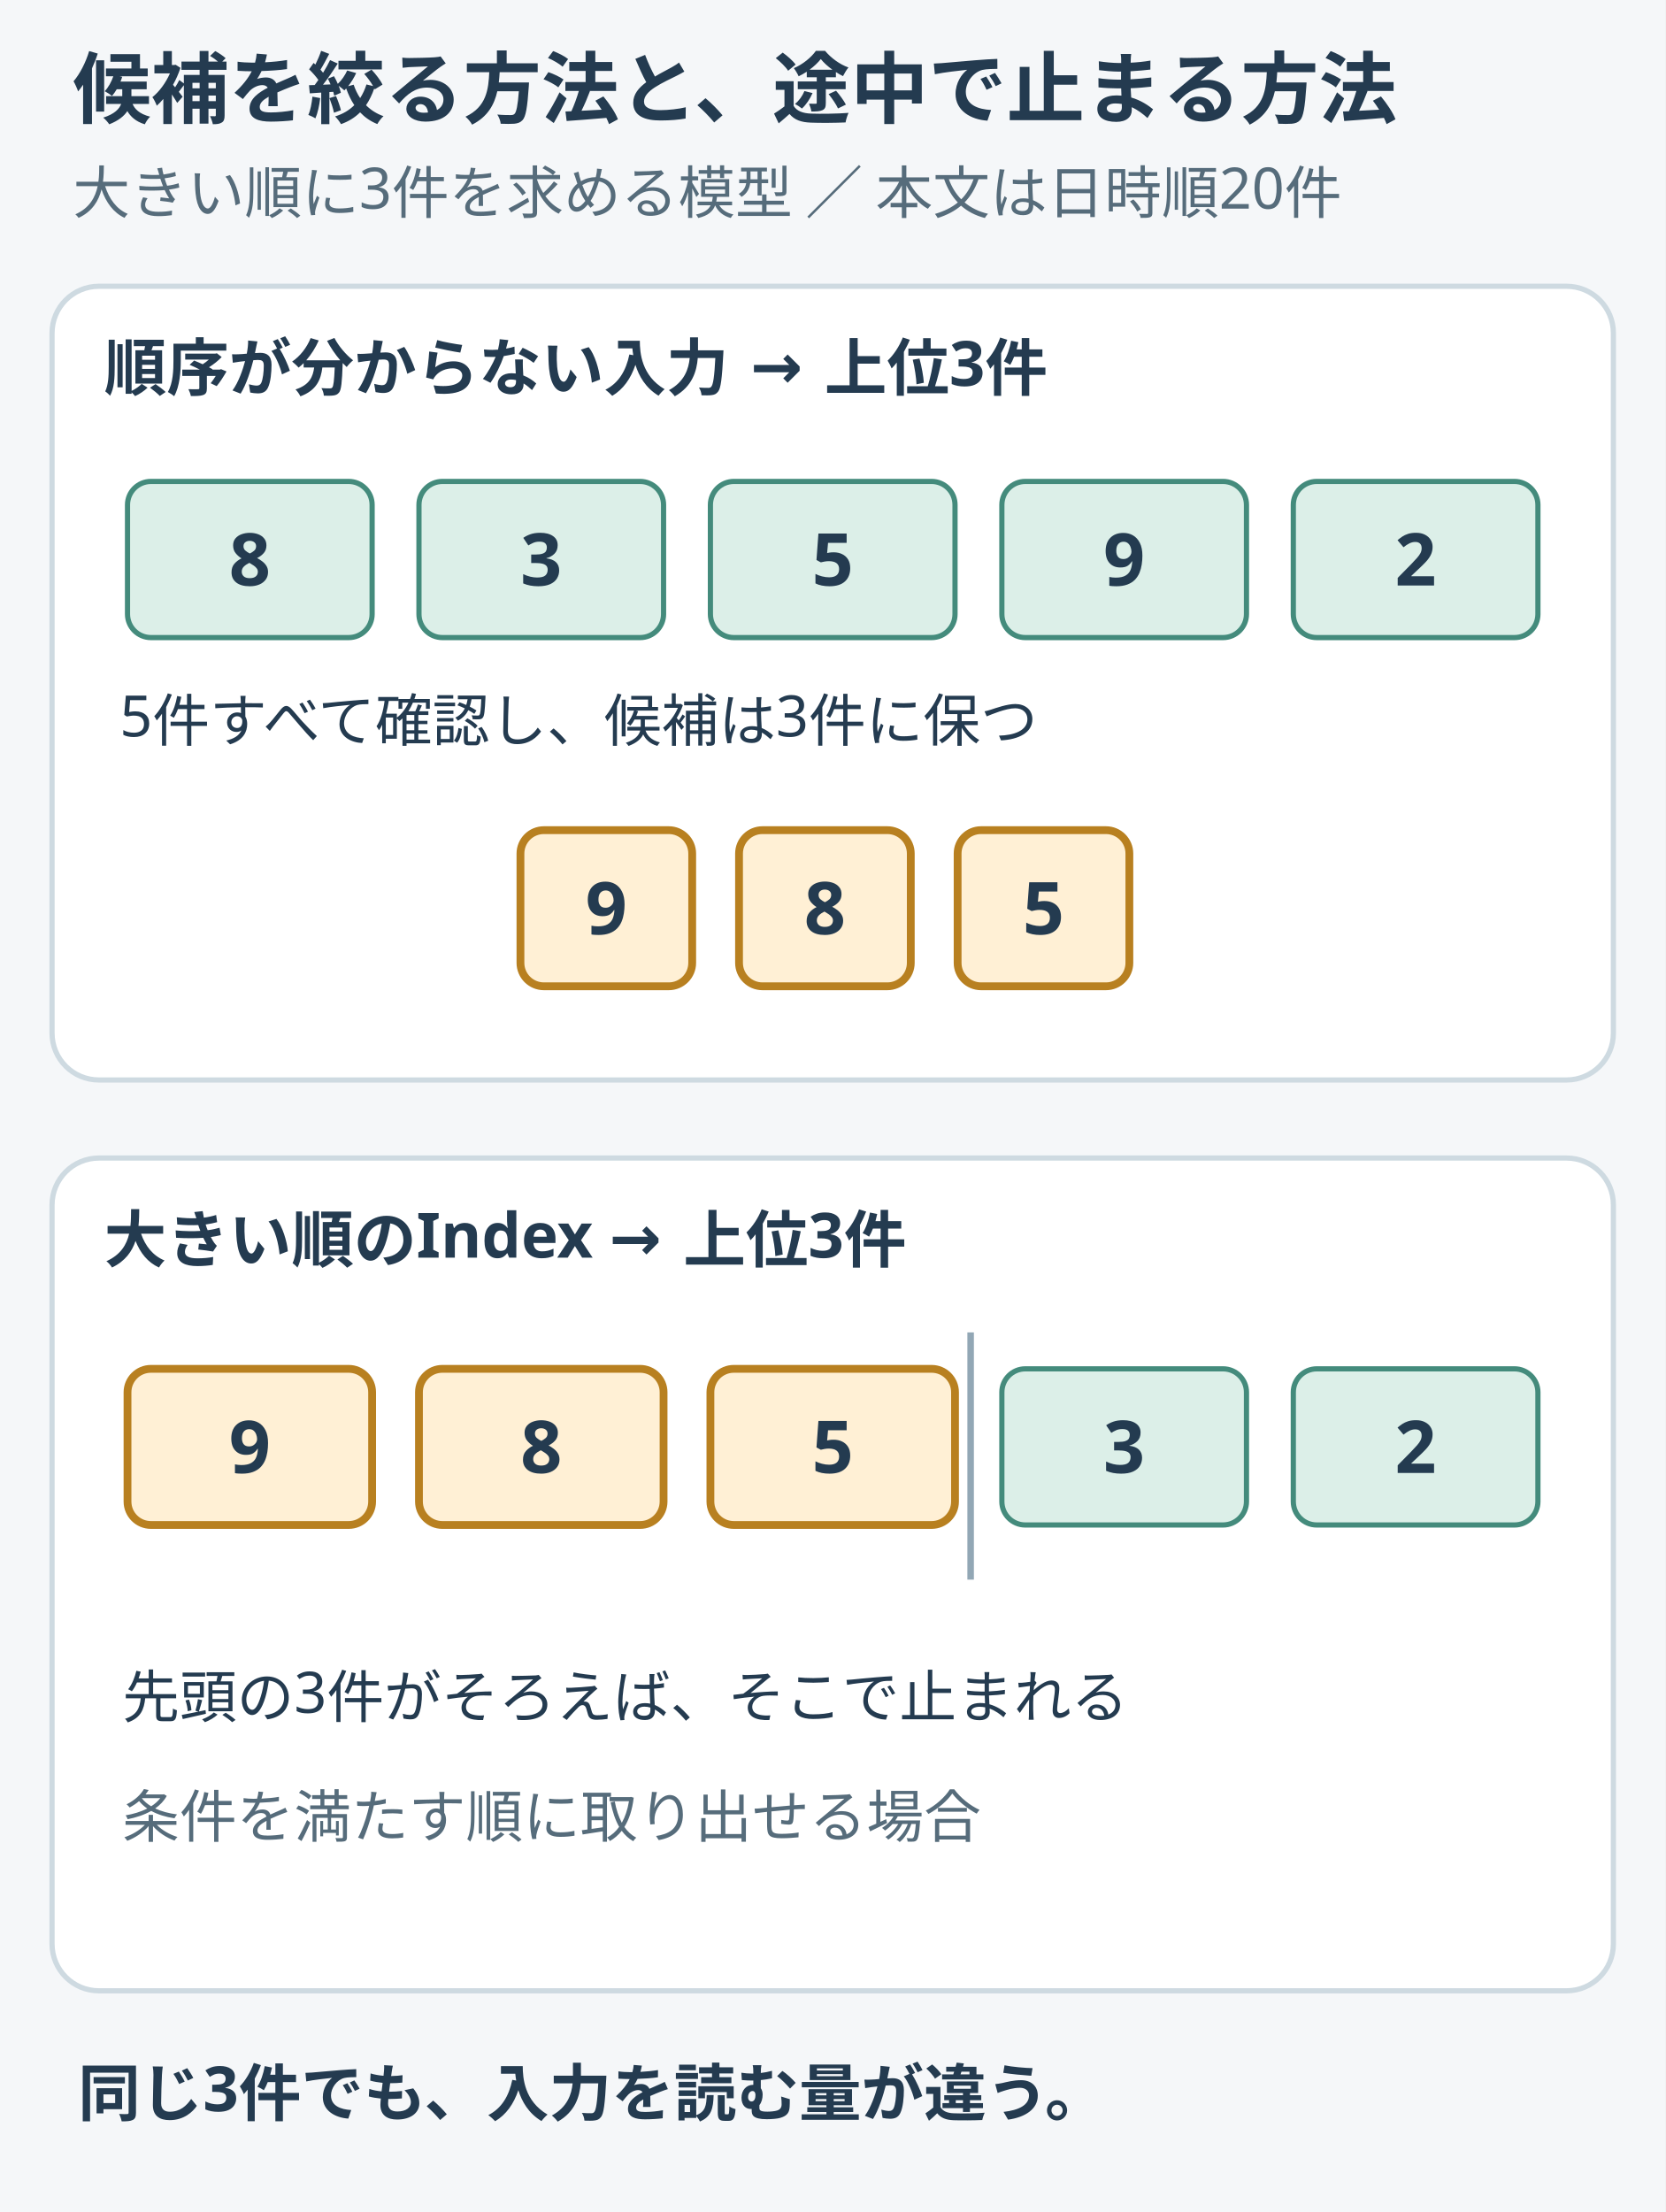
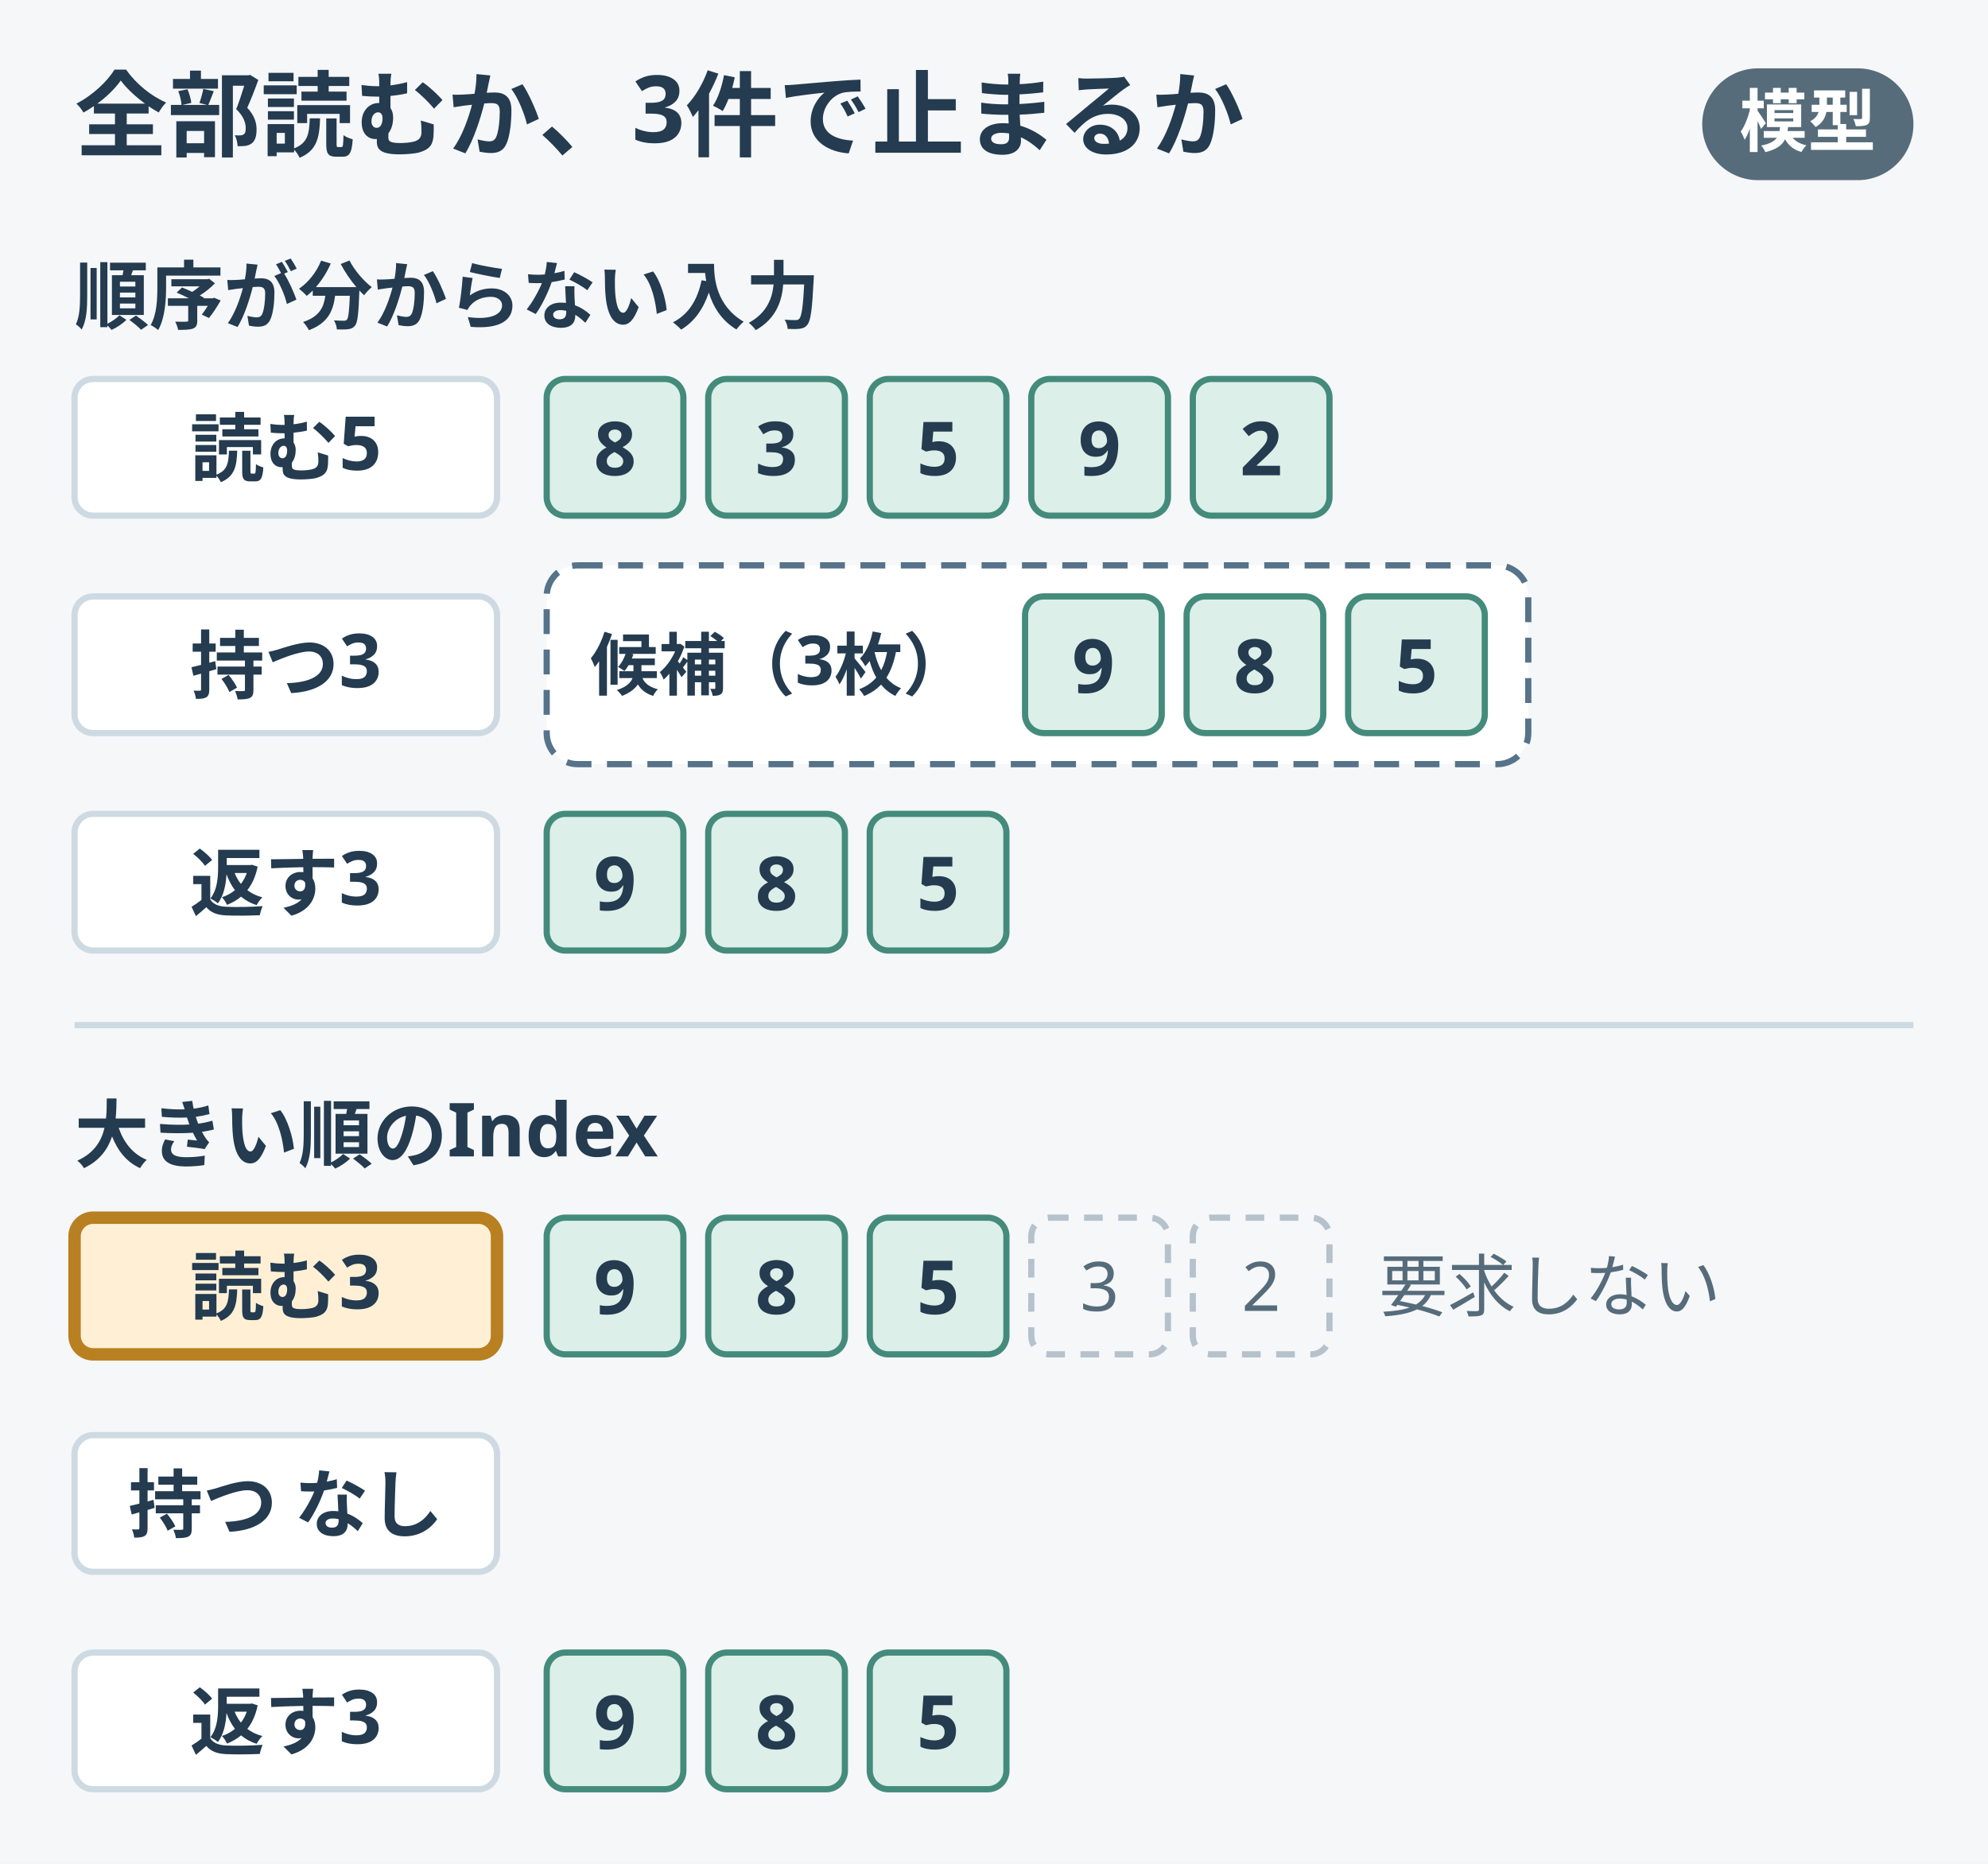
- <svg xmlns="http://www.w3.org/2000/svg" width="640" height="850" viewBox="0 0 640 850" role="img" aria-labelledby="title description">
+ <svg xmlns="http://www.w3.org/2000/svg" width="640" height="600" viewBox="0 0 640 600" role="img" aria-labelledby="title">
  <defs>
-     <marker id="a" markerWidth="8" markerHeight="8" refX="7" refY="4" orient="auto">
-       <path d="M0 0L8 4L0 8" fill="#277b74" />
+     <marker id="flow" markerWidth="10" markerHeight="10" refX="9" refY="5" orient="auto">
+       <path d="M0 0L10 5L0 10z" fill="#277b74" />
+     </marker>
+     <marker id="req" markerWidth="10" markerHeight="10" refX="9" refY="5" orient="auto">
+       <path d="M0 0L10 5L0 10" fill="none" stroke="#945e11" stroke-width="2" />
+     </marker>
+     <marker id="ref" markerWidth="9" markerHeight="9" refX="8" refY="4.5" orient="auto">
+       <path d="M0 0L9 4.5L0 9z" fill="#7d93a3" />
    </marker>
  </defs>
  <style>
- text{font-family:"Hiragino Sans","Noto Sans JP",sans-serif;font-size:24px;fill:#243b50} .title{font-size:30px;font-weight:700} .bold{font-weight:700} .small{font-size:22px} .muted{fill:#566c7b;font-size:22px} .value{font-size:28px;font-weight:700} .teal{fill:#176e65;font-weight:700} .orange{fill:#945e11;font-weight:700}
- .panel{fill:#fff;stroke:#cedae1;stroke-width:2} .box{fill:#ecf2f8;stroke:#a7bdcc;stroke-width:2} .memory{fill:#eaf6f1;stroke:#6d9f94;stroke-width:2} .card{fill:#dcefe8;stroke:#448b7c;stroke-width:2} .hot{fill:#fff0d5;stroke:#b88020;stroke-width:3} .paper{fill:#fff;stroke:#b2c5cc;stroke-width:1.5} .ghost{fill:#f5f7f9;stroke:#b5c2cc;stroke-width:2;stroke-dasharray:6 5} .edge{fill:none;stroke:#92a7b5;stroke-width:2.5} .arrow{fill:none;stroke:#277b74;stroke-width:3;marker-end:url(#a)}
- </style>
-   <rect width="640" height="850" fill="#f5f7f9" />
-   <text x="28" y="45" class="title" text-anchor="start">候補を絞る方法と、途中で止まる方法</text>
-   <text x="28" y="82" class="muted" text-anchor="start">大きい順に3件を求める模型 ／ 本文は日時順20件</text>
-   <g id="diagram">
-     <rect x="20" y="110" width="600" height="305" rx="18" class="panel" />
-     <text x="40" y="150" class="bold" text-anchor="start">順序が分からない入力 → 上位3件</text>
-     <rect x="49" y="185" width="94" height="60" rx="9" class="card" />
-     <text x="96.0" y="225.0" class="value" text-anchor="middle">8</text>
-     <rect x="161" y="185" width="94" height="60" rx="9" class="card" />
-     <text x="208.0" y="225.0" class="value" text-anchor="middle">3</text>
-     <rect x="273" y="185" width="94" height="60" rx="9" class="card" />
-     <text x="320.0" y="225.0" class="value" text-anchor="middle">5</text>
-     <rect x="385" y="185" width="94" height="60" rx="9" class="card" />
-     <text x="432.0" y="225.0" class="value" text-anchor="middle">9</text>
-     <rect x="497" y="185" width="94" height="60" rx="9" class="card" />
-     <text x="544.0" y="225.0" class="value" text-anchor="middle">2</text>
-     <text x="46" y="283" class="small" text-anchor="start">5件すべて確認し、候補は3件に保つ</text>
-     <rect x="200" y="319" width="66" height="60" rx="9" class="hot" />
-     <text x="233.0" y="359.0" class="value" text-anchor="middle">9</text>
-     <rect x="284" y="319" width="66" height="60" rx="9" class="hot" />
-     <text x="317.0" y="359.0" class="value" text-anchor="middle">8</text>
-     <rect x="368" y="319" width="66" height="60" rx="9" class="hot" />
-     <text x="401.0" y="359.0" class="value" text-anchor="middle">5</text>
-     <rect x="20" y="445" width="600" height="320" rx="18" class="panel" />
-     <text x="40" y="485" class="bold" text-anchor="start">大きい順のIndex → 上位3件</text>
-     <rect x="49" y="526" width="94" height="60" rx="9" class="hot" />
-     <text x="96.0" y="566.0" class="value" text-anchor="middle">9</text>
-     <rect x="161" y="526" width="94" height="60" rx="9" class="hot" />
-     <text x="208.0" y="566.0" class="value" text-anchor="middle">8</text>
-     <rect x="273" y="526" width="94" height="60" rx="9" class="hot" />
-     <text x="320.0" y="566.0" class="value" text-anchor="middle">5</text>
-     <rect x="385" y="526" width="94" height="60" rx="9" class="card" />
-     <text x="432.0" y="566.0" class="value" text-anchor="middle">3</text>
-     <rect x="497" y="526" width="94" height="60" rx="9" class="card" />
-     <text x="544.0" y="566.0" class="value" text-anchor="middle">2</text>
-     <path d="M373 512 L373 607" class="edge" />
-     <text x="47" y="660" class="small" text-anchor="start">先頭の3件がそろえば、そこで止まれる</text>
-     <text x="47" y="706" class="muted" text-anchor="start">条件を満たす順に取り出せる場合</text>
-     <text x="30" y="813" class="bold" text-anchor="start">同じ3件でも、入力を読む量が違う。</text>
+ text{font-family:"Hiragino Sans","Noto Sans JP",sans-serif;font-size:24px;fill:#243b50}
+ .h{font-size:30px;font-weight:700}.b{font-weight:700}.s{font-size:22px}.m{font-size:22px;fill:#566c7b}
+ .mono{font-family:ui-monospace,Menlo,monospace;font-size:22px}.tag{font-size:22px;font-weight:700;fill:#fff}
+ .teal{fill:#176e65}.brown{fill:#945e11}.real{fill:#176e65}.model{fill:#566c7b}
+ .panel{fill:#fff;stroke:#cedae1;stroke-width:2}.node{fill:#ecf2f8;stroke:#56738a;stroke-width:2}
+ .row{fill:#fff;stroke:#448b7c;stroke-width:2}.match{fill:#fff;stroke:#176e65;stroke-width:4}
+ .page{fill:#f7fbf9;stroke:#6d9f94;stroke-width:2}.ipage{fill:#f4f6f8;stroke:#6b7f8e;stroke-width:2}
+ .band{fill:#d5dde3;stroke:#92a7b5;stroke-width:2}.skip{fill:none;stroke:#b5c2cc;stroke-width:2;stroke-dasharray:6 5}
+ .hot{fill:#fff0d5;stroke:#b88020;stroke-width:4}.ghost{fill:#f5f7f9;stroke:#b5c2cc;stroke-width:2;stroke-dasharray:6 5}
+ .flow{fill:none;stroke:#277b74;stroke-width:3;marker-end:url(#flow)}.req{fill:none;stroke:#945e11;stroke-width:3;stroke-dasharray:8 6;marker-end:url(#req)}
+ .ref{fill:none;stroke:#7d93a3;stroke-width:2;marker-end:url(#ref)}.step{fill:#fff;stroke:#243b50;stroke-width:2.5}
+ .spine{fill:#e9f3f4;stroke:#243b50;stroke-width:1.5}
+ .work{fill:#fff;stroke:#56738a;stroke-width:2;stroke-dasharray:8 5}.val{fill:#dcefe8;stroke:#448b7c;stroke-width:2}.buffer{fill:#eaf6f1;stroke:#6d9f94;stroke-width:2}
+ .route{fill:#f4f6f8;stroke:#243b50;stroke-width:3}.leader{fill:none;stroke:#56738a;stroke-width:2}
+   </style>
+   <rect width="640" height="600" fill="#f5f7f9" />
+   <text x="24" y="48" class="h">全部読むか、3件で止まるか</text>
+   <rect x="548" y="22" width="68" height="36" rx="18" class="model" />
+   <text x="582" y="47" text-anchor="middle" class="tag">模型</text>
+   <g id="unordered-read">
+     <text x="24" y="104" class="b">順序が分からない入力</text>
+     <rect x="24" y="122" width="136" height="44" rx="6" class="panel" />
+     <text x="92" y="153" text-anchor="middle" class="b">読む5</text>
+     <rect x="176" y="122" width="44" height="44" rx="6" class="val" />
+     <text x="198" y="153" text-anchor="middle" class="b">8</text>
+     <rect x="228" y="122" width="44" height="44" rx="6" class="val" />
+     <text x="250" y="153" text-anchor="middle" class="b">3</text>
+     <rect x="280" y="122" width="44" height="44" rx="6" class="val" />
+     <text x="302" y="153" text-anchor="middle" class="b">5</text>
+     <rect x="332" y="122" width="44" height="44" rx="6" class="val" />
+     <text x="354" y="153" text-anchor="middle" class="b">9</text>
+     <rect x="384" y="122" width="44" height="44" rx="6" class="val" />
+     <text x="406" y="153" text-anchor="middle" class="b">2</text>
+   </g>
+   <g id="unordered-hold">
+     <rect x="24" y="192" width="136" height="44" rx="6" class="panel" />
+     <text x="92" y="223" text-anchor="middle" class="b">持つ3</text>
+     <rect x="176" y="182" width="316" height="64" rx="10" class="work" />
+     <text x="190" y="222" class="s b">候補（3枚）</text>
+     <rect x="330" y="192" width="44" height="44" rx="6" class="val" />
+     <text x="352" y="223" text-anchor="middle" class="b">9</text>
+     <rect x="382" y="192" width="44" height="44" rx="6" class="val" />
+     <text x="404" y="223" text-anchor="middle" class="b">8</text>
+     <rect x="434" y="192" width="44" height="44" rx="6" class="val" />
+     <text x="456" y="223" text-anchor="middle" class="b">5</text>
+   </g>
+   <g id="unordered-return">
+     <rect x="24" y="262" width="136" height="44" rx="6" class="panel" />
+     <text x="92" y="293" text-anchor="middle" class="b">返す3</text>
+     <rect x="176" y="262" width="44" height="44" rx="6" class="val" />
+     <text x="198" y="293" text-anchor="middle" class="b">9</text>
+     <rect x="228" y="262" width="44" height="44" rx="6" class="val" />
+     <text x="250" y="293" text-anchor="middle" class="b">8</text>
+     <rect x="280" y="262" width="44" height="44" rx="6" class="val" />
+     <text x="302" y="293" text-anchor="middle" class="b">5</text>
+   </g>
+   <path d="M24 330 H616" class="panel" />
+   <g id="index-read">
+     <text x="24" y="374" class="b">大きい順のIndex</text>
+     <rect x="24" y="392" width="136" height="44" rx="6" class="hot" />
+     <text x="92" y="423" text-anchor="middle" class="b">読む3</text>
+     <rect x="176" y="392" width="44" height="44" rx="6" class="val" />
+     <text x="198" y="423" text-anchor="middle" class="b">9</text>
+     <rect x="228" y="392" width="44" height="44" rx="6" class="val" />
+     <text x="250" y="423" text-anchor="middle" class="b">8</text>
+     <rect x="280" y="392" width="44" height="44" rx="6" class="val" />
+     <text x="302" y="423" text-anchor="middle" class="b">5</text>
+     <rect x="332" y="392" width="44" height="44" rx="6" class="ghost" />
+     <text x="354" y="422" text-anchor="middle" class="m">3</text>
+     <rect x="384" y="392" width="44" height="44" rx="6" class="ghost" />
+     <text x="406" y="422" text-anchor="middle" class="m">2</text>
+     <text x="444" y="422" class="m">要求しない</text>
+   </g>
+   <g id="index-hold">
+     <rect x="24" y="462" width="136" height="44" rx="6" class="panel" />
+     <text x="92" y="493" text-anchor="middle" class="b">持つ なし</text>
+   </g>
+   <g id="index-return">
+     <rect x="24" y="532" width="136" height="44" rx="6" class="panel" />
+     <text x="92" y="563" text-anchor="middle" class="b">返す3</text>
+     <rect x="176" y="532" width="44" height="44" rx="6" class="val" />
+     <text x="198" y="563" text-anchor="middle" class="b">9</text>
+     <rect x="228" y="532" width="44" height="44" rx="6" class="val" />
+     <text x="250" y="563" text-anchor="middle" class="b">8</text>
+     <rect x="280" y="532" width="44" height="44" rx="6" class="val" />
+     <text x="302" y="563" text-anchor="middle" class="b">5</text>
  </g>
</svg>
